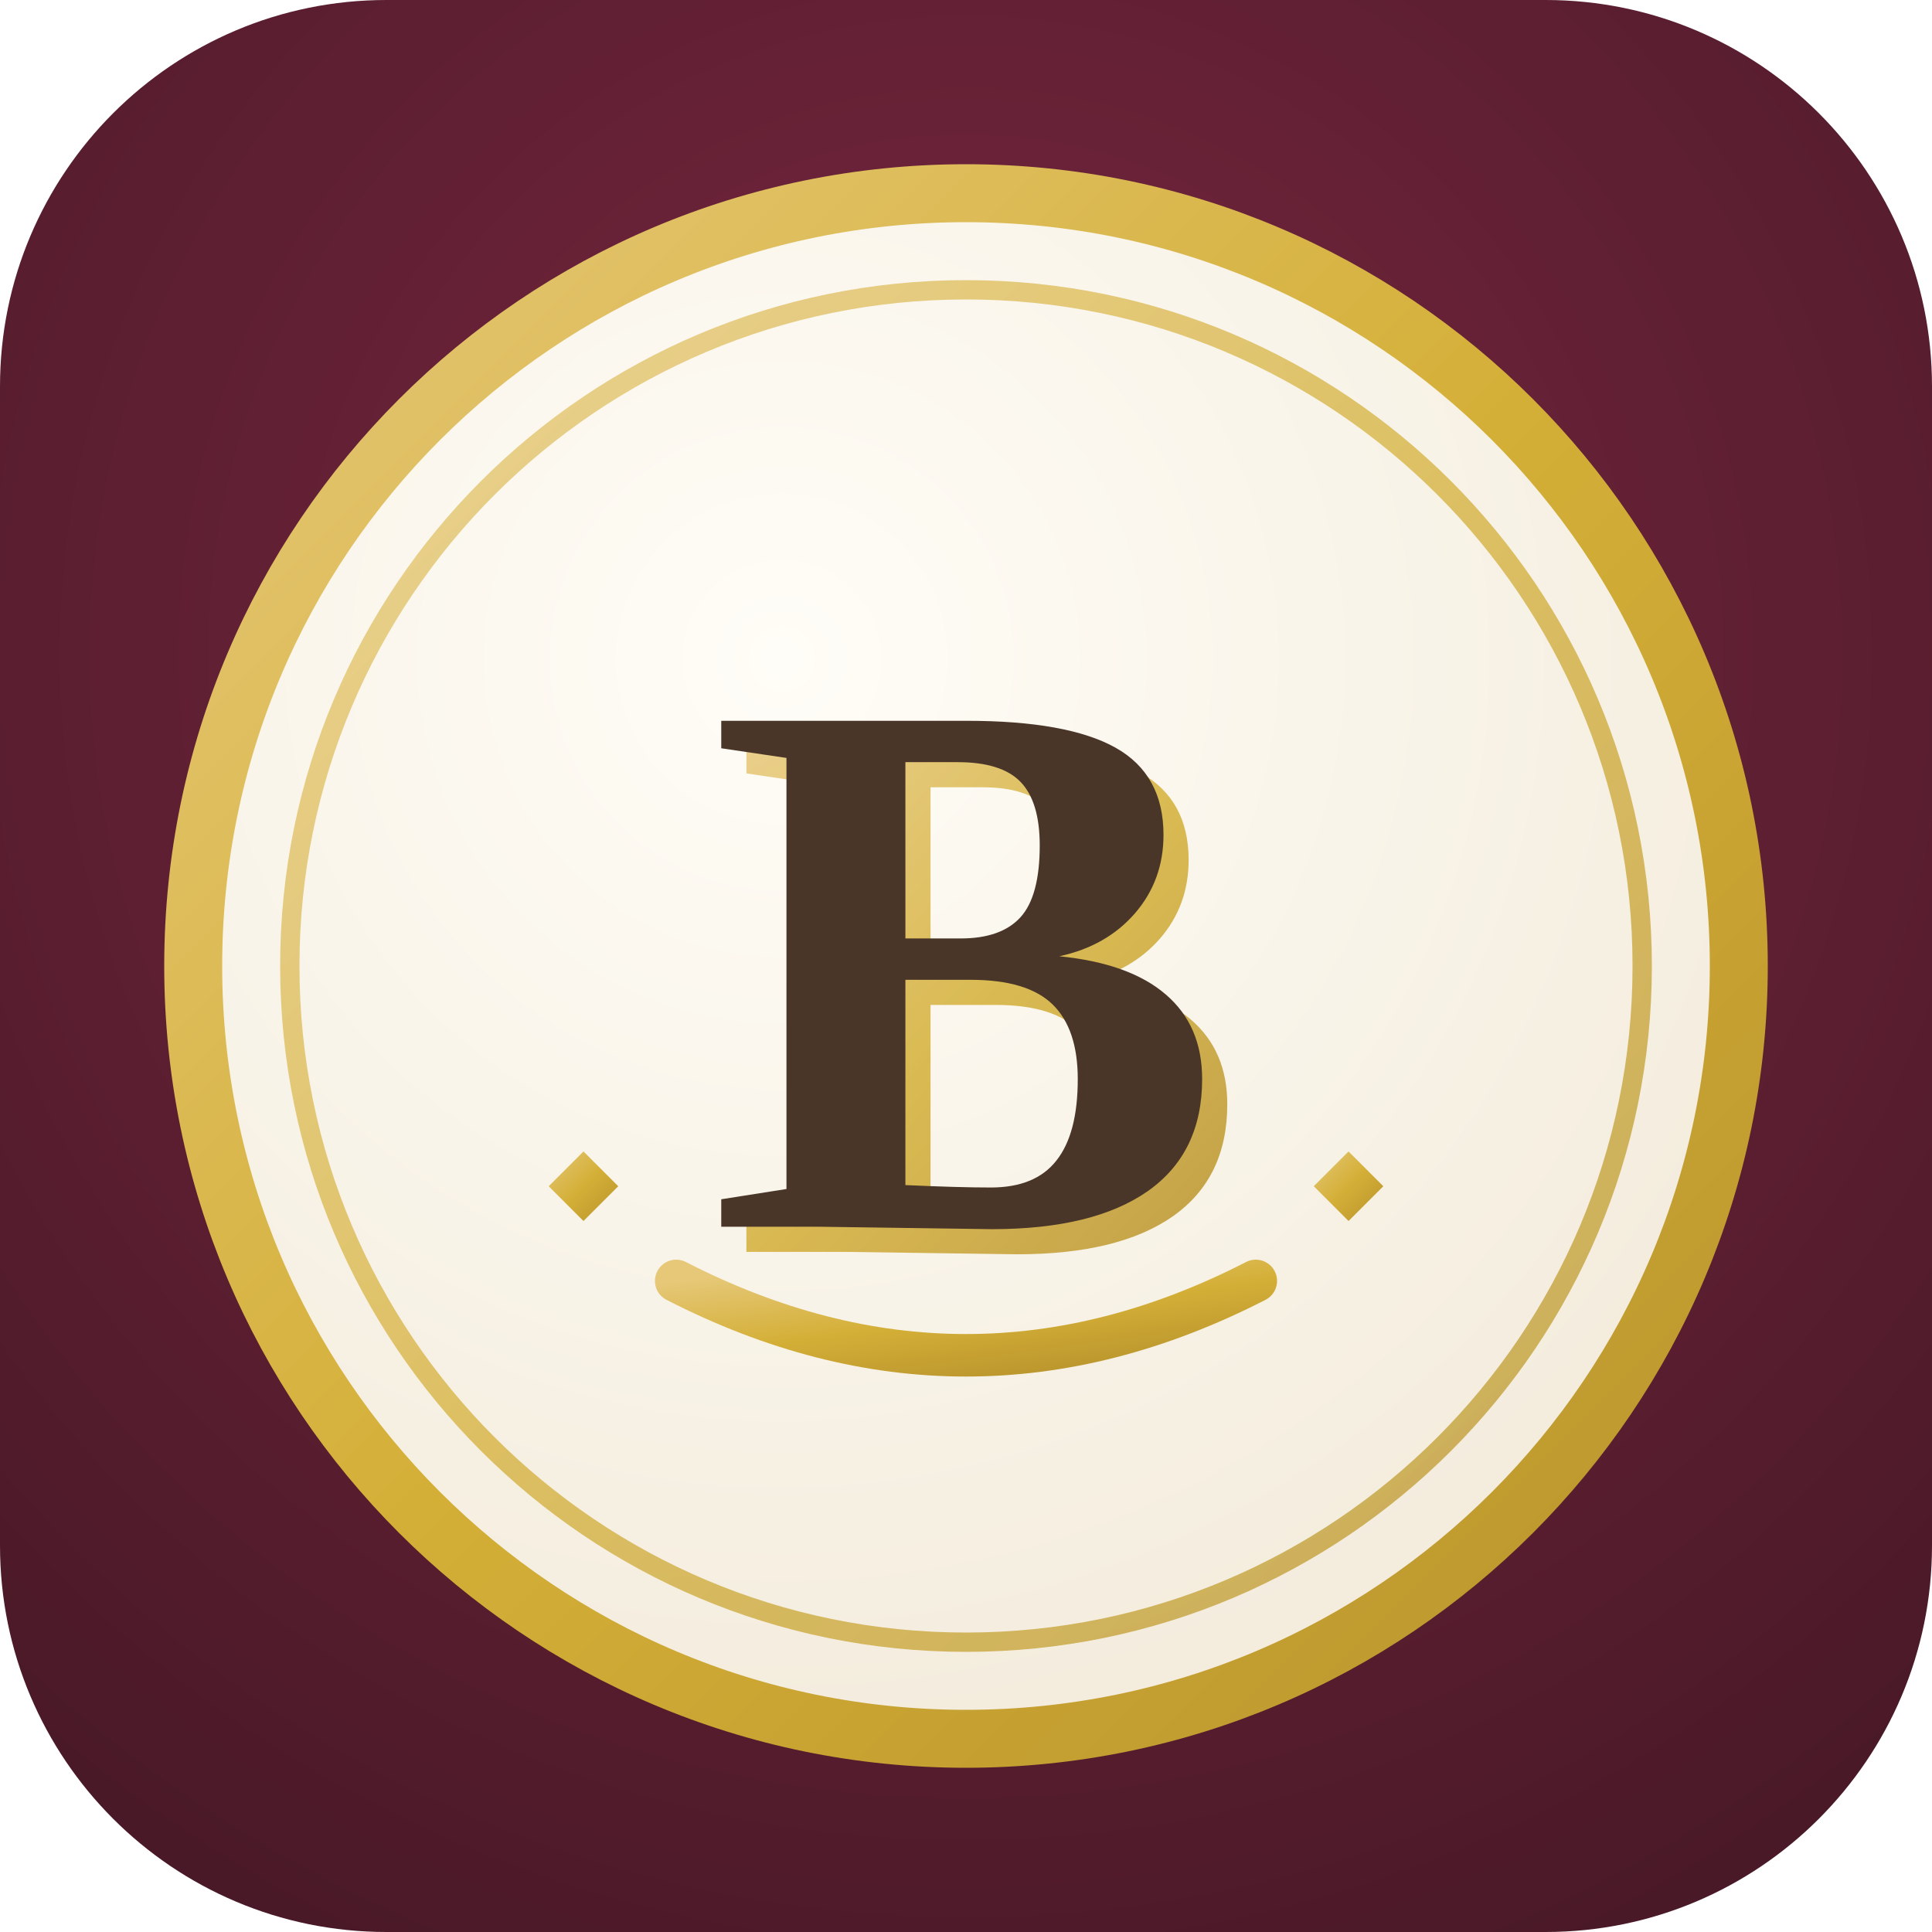
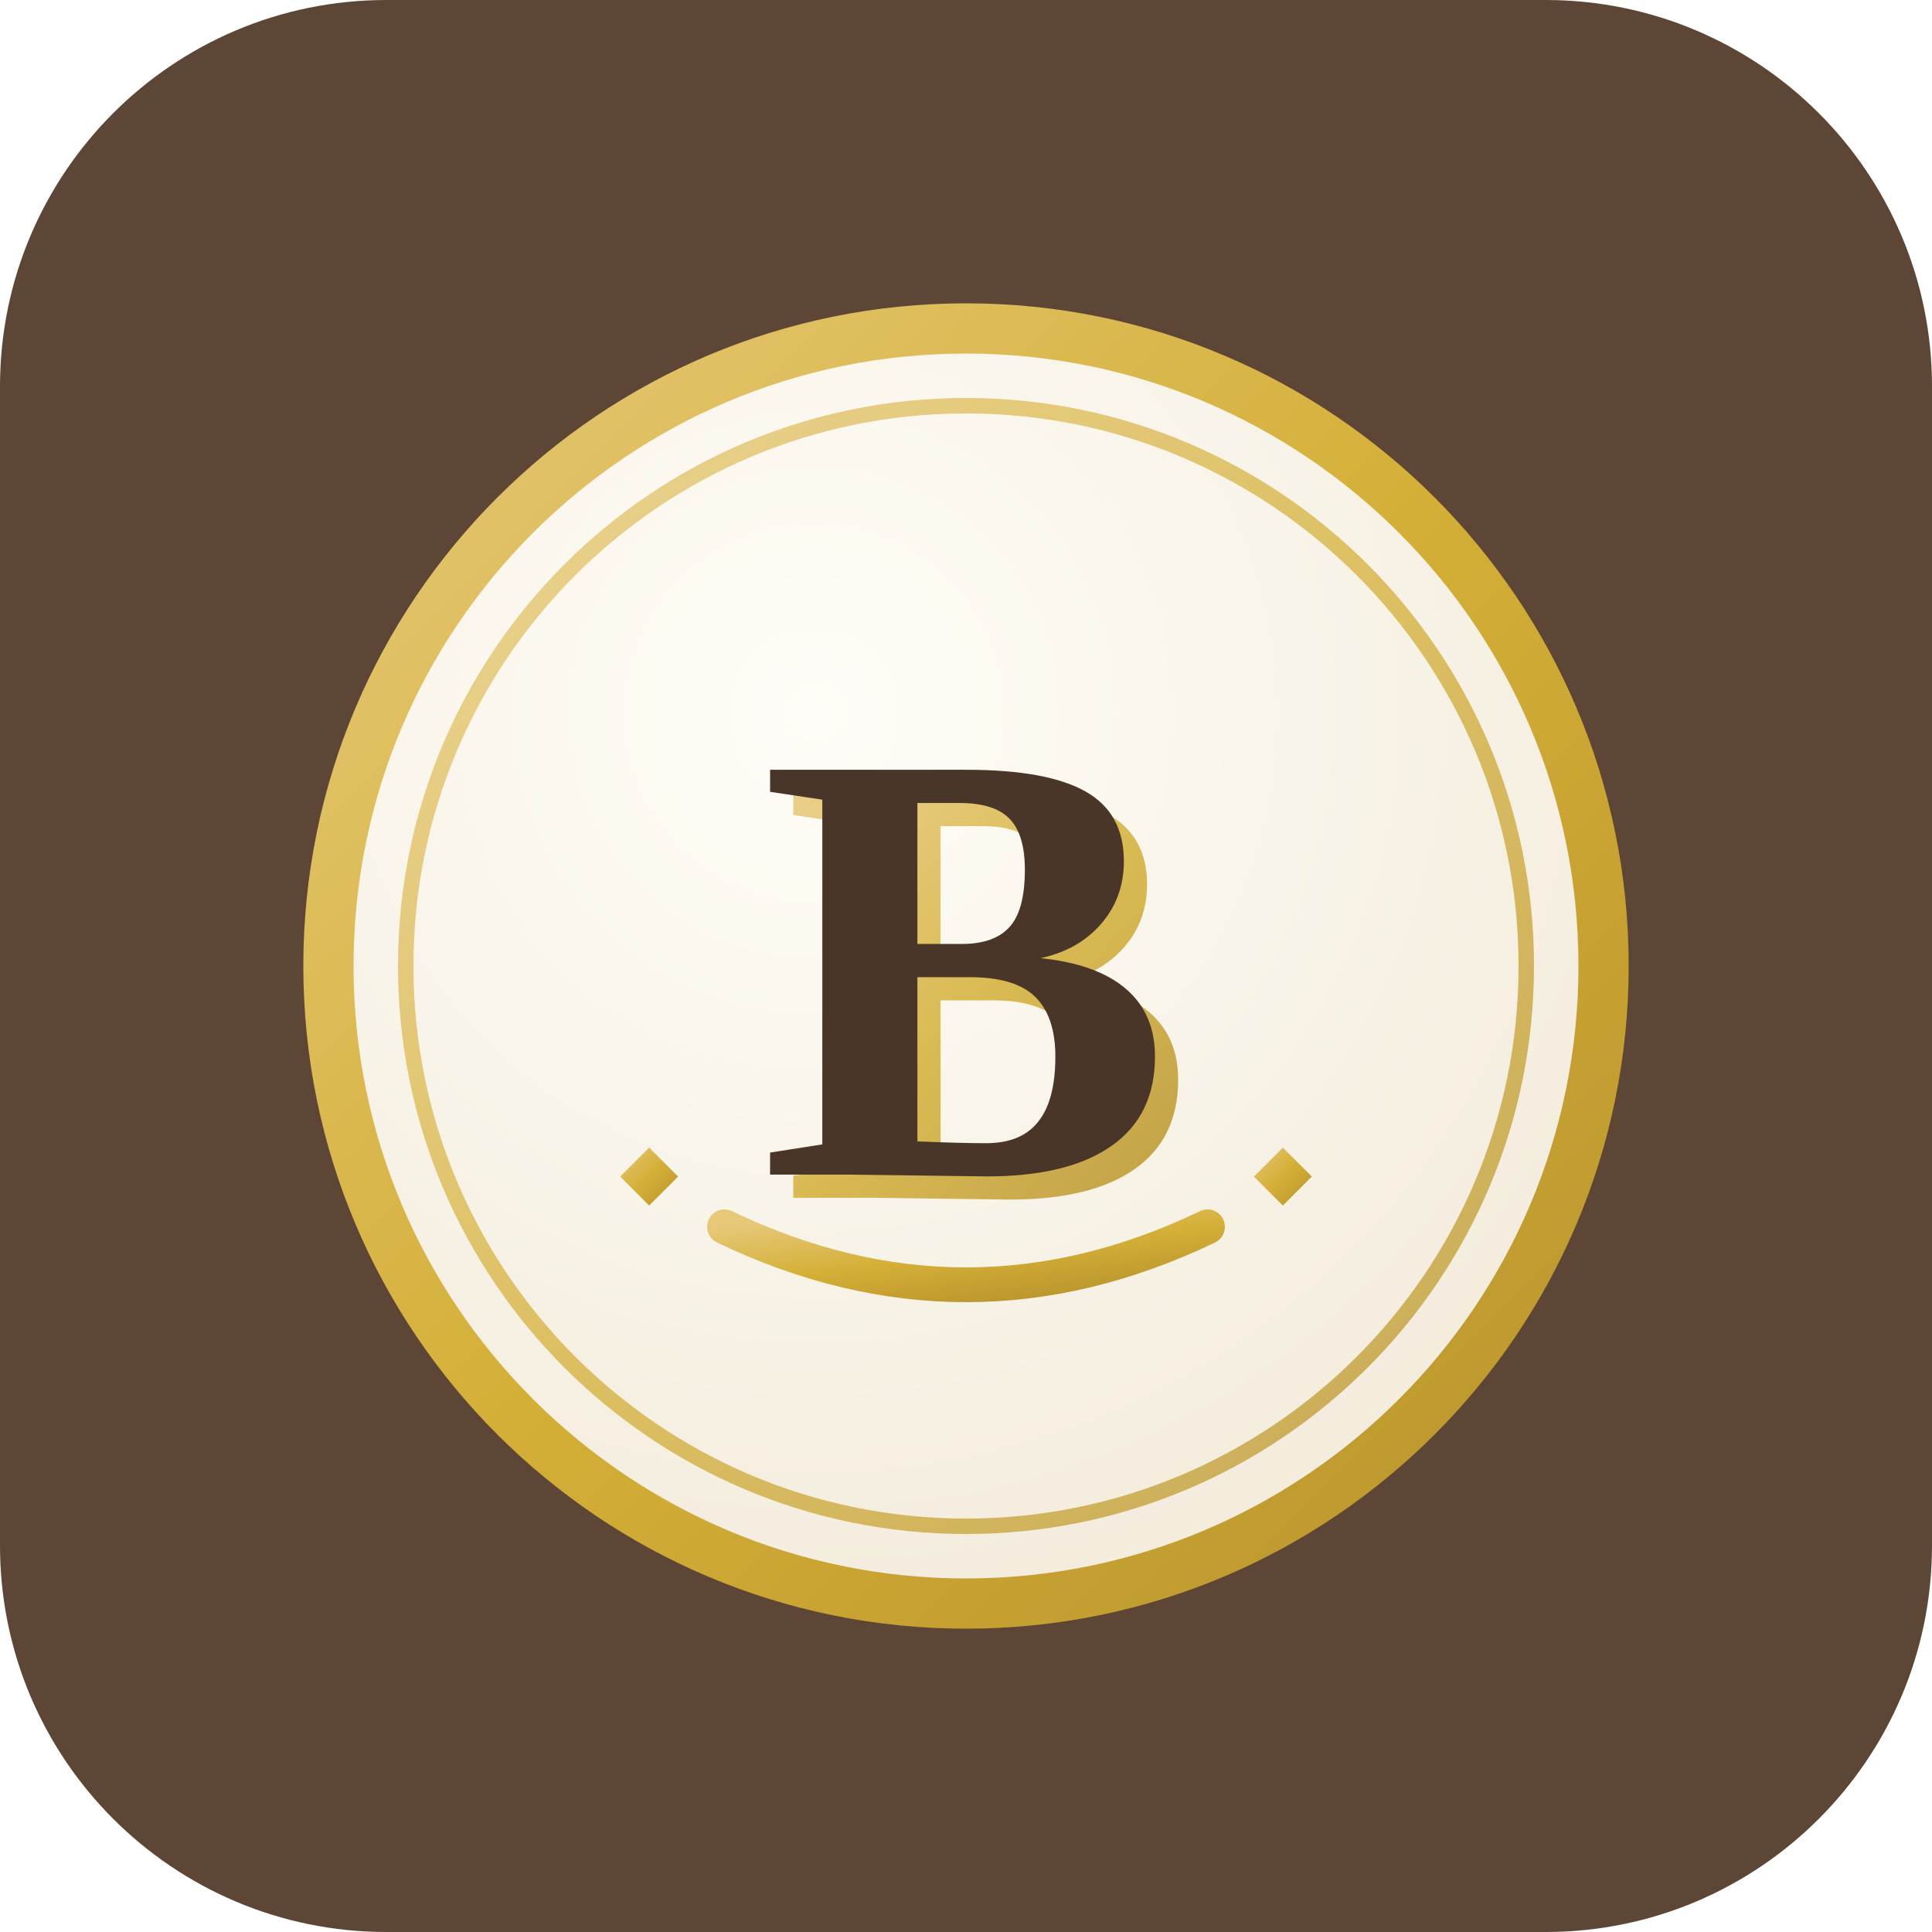
<svg xmlns="http://www.w3.org/2000/svg" viewBox="0 0 100 100">
  <defs>
    <linearGradient id="bazaraGold" x1="0" y1="0" x2="1" y2="1">
      <stop offset="0" stop-color="#e6c878" />
      <stop offset="0.5" stop-color="#d4af37" />
      <stop offset="1" stop-color="#b8932c" />
    </linearGradient>
    <radialGradient id="bazaraIvory" cx="0.38" cy="0.3" r="0.95">
      <stop offset="0" stop-color="#FFFDF7" />
      <stop offset="1" stop-color="#F0E7D5" />
    </radialGradient>
-     <radialGradient id="bazaraWine" cx="0.5" cy="0.34" r="0.9">
-       <stop offset="0" stop-color="#7a2740" />
-       <stop offset="1" stop-color="#3f1622" />
-     </radialGradient>
  </defs>
-   <rect width="100" height="100" rx="20" fill="url(#bazaraWine)" />
-   <circle cx="50" cy="50" r="40" fill="url(#bazaraIvory)" stroke="url(#bazaraGold)" stroke-width="3" />
-   <circle cx="50" cy="50" r="35" fill="none" stroke="url(#bazaraGold)" stroke-width="1" opacity="0.75" />
-   <text x="51.3" y="51.3" text-anchor="middle" dominant-baseline="central" font-family="Georgia, 'Times New Roman', serif" font-weight="700" font-size="40" fill="url(#bazaraGold)" opacity="0.85">B</text>
-   <text x="50" y="50" text-anchor="middle" dominant-baseline="central" font-family="Georgia, 'Times New Roman', serif" font-weight="700" font-size="40" fill="#4a3628">B</text>
-   <path d="M35 66.3 Q50 74 65 66.3" fill="none" stroke="url(#bazaraGold)" stroke-width="2.2" stroke-linecap="round" />
-   <path d="M30.2 59.6 l1.8 1.8 -1.8 1.8 -1.8 -1.8 Z" fill="url(#bazaraGold)" />
-   <path d="M69.8 59.6 l1.8 1.8 -1.8 1.8 -1.8 -1.8 Z" fill="url(#bazaraGold)" />
+   <rect width="100" height="100" rx="20" fill="#5e4636" />
+   <circle cx="50" cy="50" r="33" fill="url(#bazaraIvory)" stroke="url(#bazaraGold)" stroke-width="2.6" />
+   <circle cx="50" cy="50" r="29" fill="none" stroke="url(#bazaraGold)" stroke-width="0.8" opacity="0.75" />
+   <text x="51.2" y="51.2" text-anchor="middle" dominant-baseline="central" font-family="Georgia, 'Times New Roman', serif" font-weight="700" font-size="32" fill="url(#bazaraGold)" opacity="0.85">B</text>
+   <text x="50" y="50" text-anchor="middle" dominant-baseline="central" font-family="Georgia, 'Times New Roman', serif" font-weight="700" font-size="32" fill="#4a3628">B</text>
+   <path d="M37.5 63.5 Q50 69.5 62.5 63.5" fill="none" stroke="url(#bazaraGold)" stroke-width="1.8" stroke-linecap="round" />
+   <path d="M33.6 59.4 l1.5 1.5 -1.5 1.5 -1.5 -1.5 Z" fill="url(#bazaraGold)" />
+   <path d="M66.4 59.4 l1.5 1.5 -1.5 1.5 -1.5 -1.5 Z" fill="url(#bazaraGold)" />
</svg>
